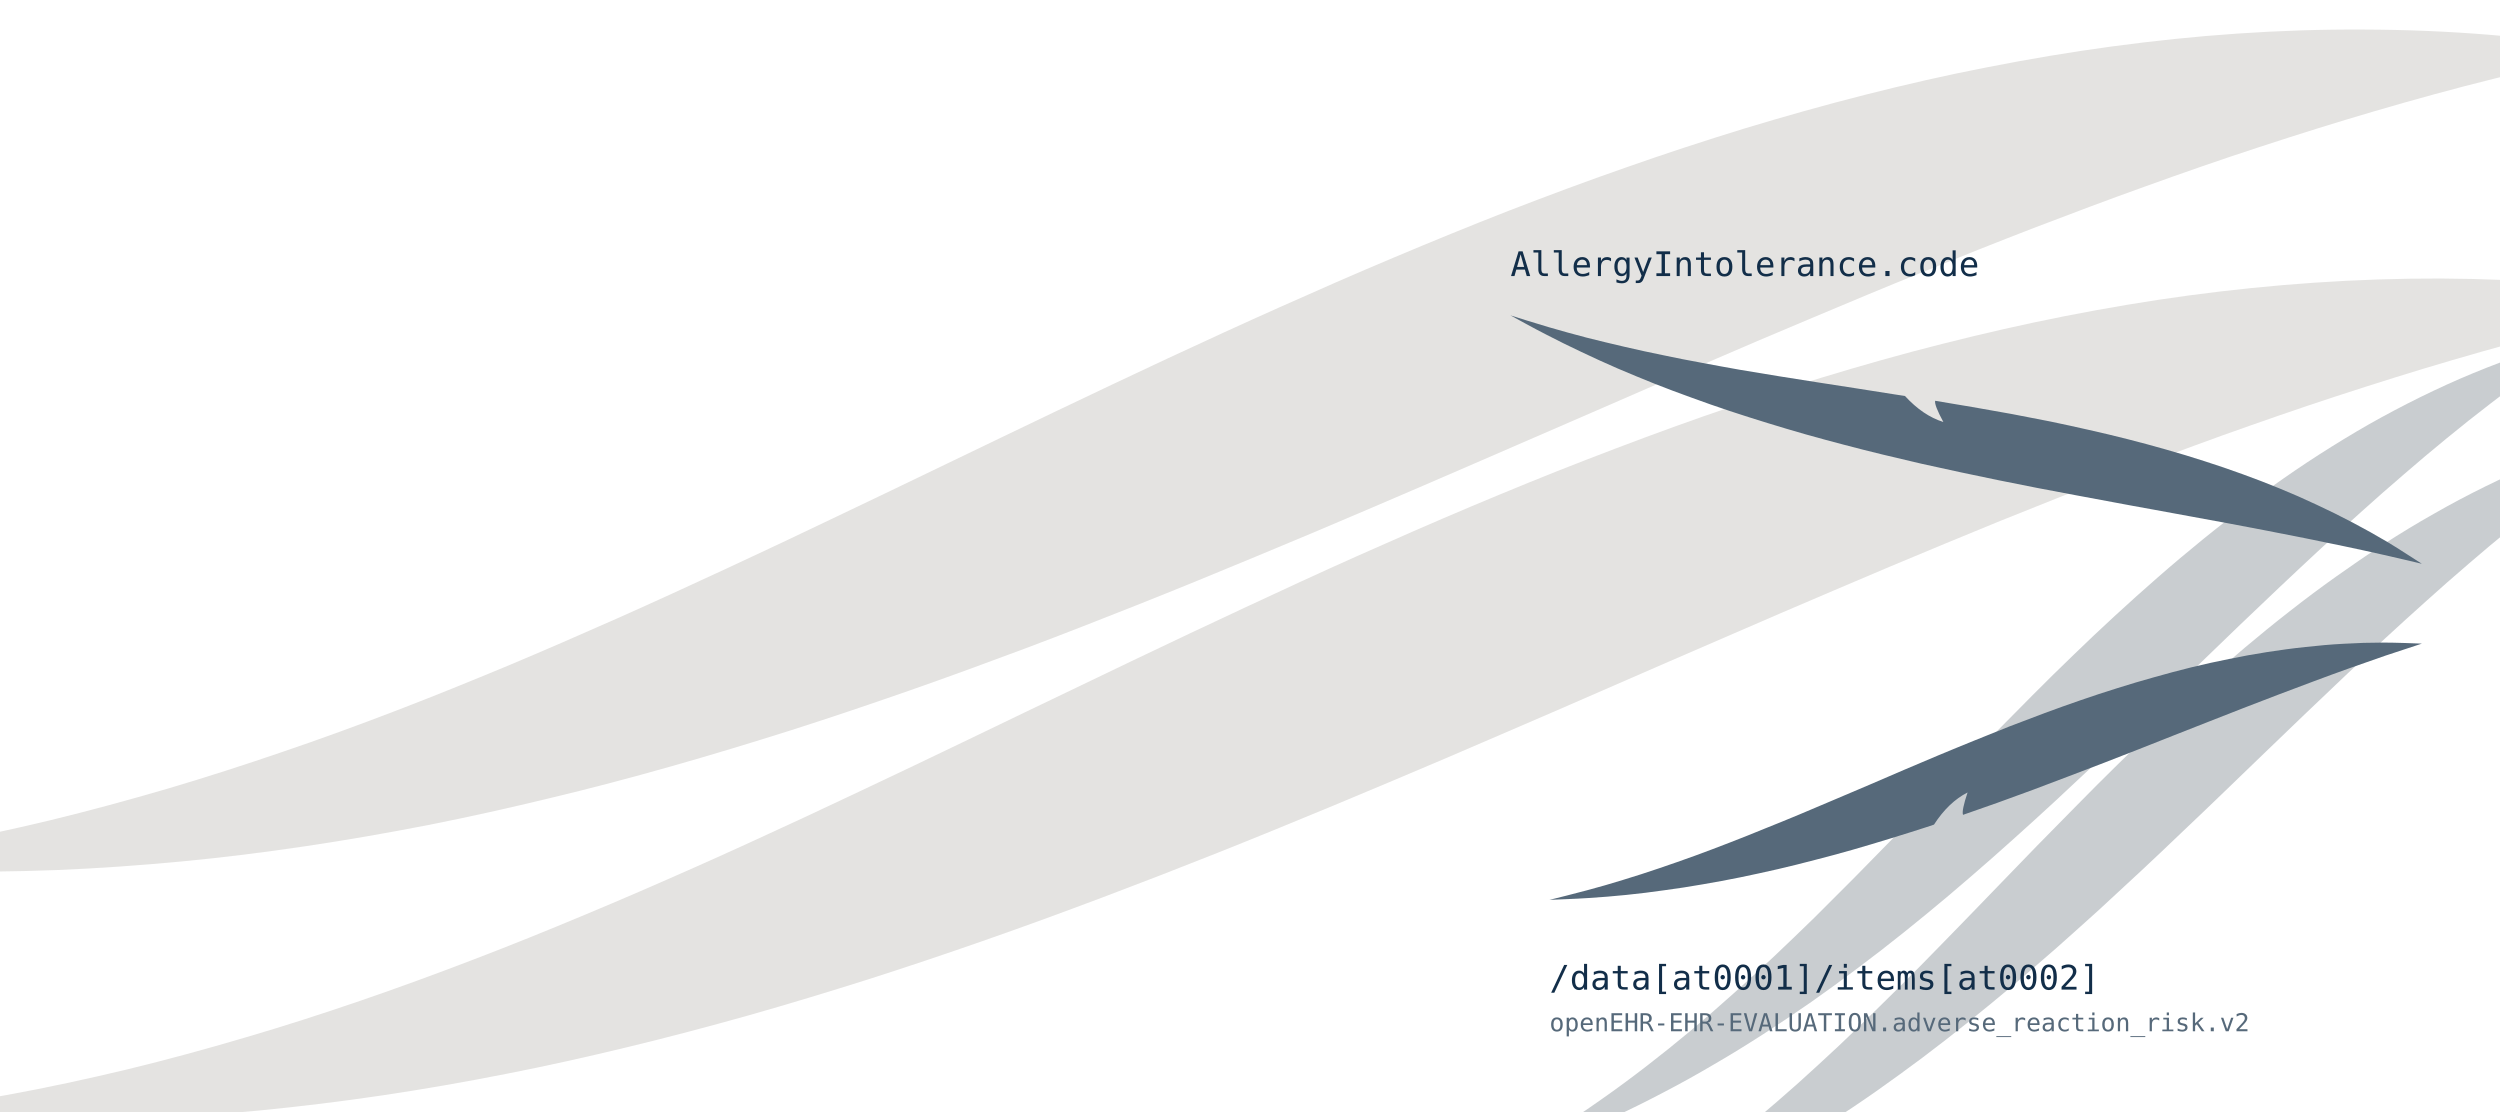
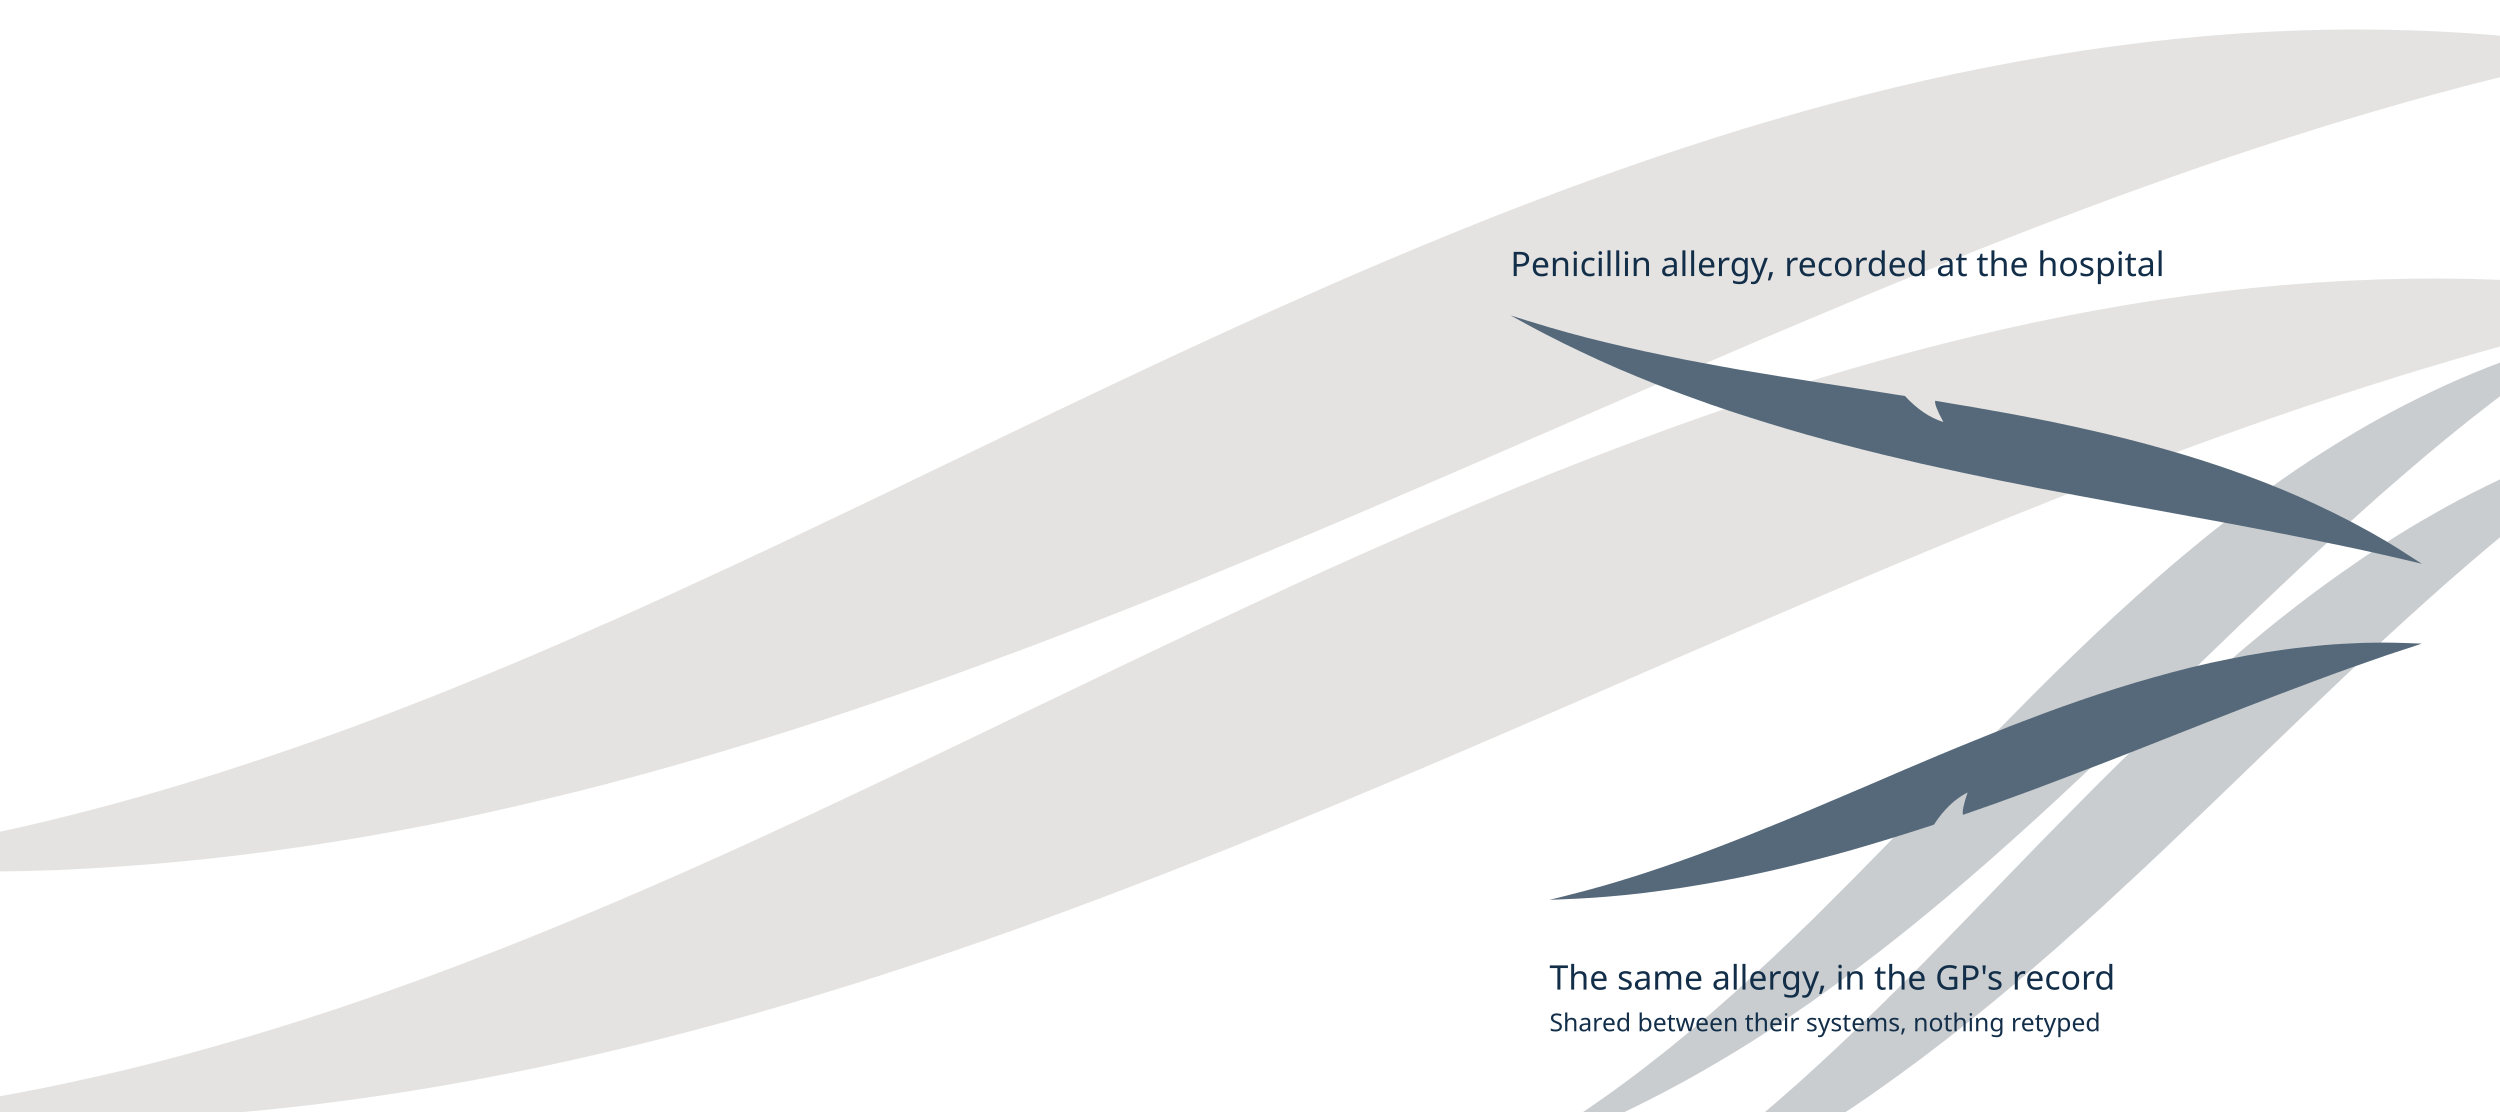
<svg xmlns="http://www.w3.org/2000/svg" class="fig fig-field fig-field--wide" viewBox="0 0 1920 854" width="1920" height="854" aria-hidden="true" focusable="false">
  <path class="strand" fill="#e4e3e1" d="M-149.7,664.4C-133.5,665.2 -85,668.6 -52.7,669.2C-20.5,669.8 11.6,669.4 43.7,668.2C75.7,666.9 107.6,664.6 139.5,661.6C171.3,658.6 203,654.6 234.6,649.9C266.2,645.2 297.7,639.7 329,633.6C360.4,627.4 391.6,620.4 422.6,612.9C453.7,605.5 484.6,597.3 515.3,588.6C546,579.9 576.6,570.6 607,561C637.4,551.3 667.6,541.1 697.7,530.6C727.8,520.1 757.7,509.1 787.4,498C817.2,486.8 846.7,475.2 876.2,463.5C905.6,451.8 934.8,439.8 963.9,427.7C993,415.7 1022,403.4 1050.8,391.1C1079.7,378.8 1108.3,366.4 1136.9,354C1165.5,341.6 1194,329.2 1222.4,316.9C1250.8,304.5 1279.1,292.2 1307.4,280.1C1335.6,267.9 1363.8,255.8 1392.1,244C1420.3,232.1 1448.5,220.3 1476.8,208.9C1505.1,197.4 1533.4,186.1 1561.9,175.1C1590.4,164.2 1619,153.4 1647.8,143.1C1676.6,132.7 1705.6,122.6 1735,113C1764.3,103.4 1793.9,94.1 1824,85.3C1854.1,76.5 1884.5,68.1 1915.6,60.4C1946.6,52.6 1994.5,42.3 2010.3,38.7L2010.3,38.7C1994.1,36.7 1945.3,29.4 1912.8,26.8C1880.3,24.1 1847.8,22.8 1815.3,22.7C1782.9,22.5 1750.4,23.6 1718.2,25.8C1685.9,28 1653.8,31.4 1621.8,35.7C1589.9,40 1558.1,45.4 1526.5,51.6C1494.9,57.7 1463.5,64.9 1432.4,72.8C1401.3,80.7 1370.4,89.4 1339.7,98.7C1309.1,108.1 1278.6,118.1 1248.5,128.7C1218.3,139.2 1188.4,150.4 1158.6,161.9C1128.9,173.5 1099.4,185.6 1070.2,197.9C1040.9,210.2 1011.8,223 982.9,235.9C954,248.8 925.3,262 896.7,275.3C868.2,288.6 839.8,302.1 811.5,315.6C783.1,329.1 755,342.8 726.8,356.3C698.7,369.8 670.7,383.4 642.6,396.7C614.6,410.1 586.6,423.4 558.5,436.4C530.5,449.4 502.4,462.3 474.3,474.8C446.1,487.3 417.9,499.6 389.5,511.5C361.1,523.3 332.6,534.9 303.9,545.9C275.2,556.9 246.3,567.5 217.1,577.4C187.9,587.4 158.5,596.9 128.7,605.7C98.9,614.4 68.9,622.6 38.4,630C7.9,637.3 -23,644 -54.3,649.8C-85.7,655.5 -133.8,661.9 -149.7,664.4Z" />
  <path class="strand" fill="#e4e3e1" d="M-90.3,855.6C-74.2,856.4 -25.6,859.8 6.6,860.5C38.8,861.1 71,860.7 103,859.4C135,858.2 167,855.9 198.8,852.9C230.6,849.8 262.4,845.9 294,841.2C325.5,836.5 357,831 388.4,824.8C419.7,818.7 450.9,811.7 481.9,804.2C513,796.7 543.9,788.5 574.6,779.9C605.3,771.2 635.9,761.9 666.3,752.3C696.7,742.6 727,732.4 757,721.9C787.1,711.4 817,700.4 846.8,689.2C876.5,678 906.1,666.5 935.5,654.8C964.9,643.1 994.1,631.1 1023.3,619C1052.4,606.9 1081.3,594.7 1110.2,582.4C1139,570.1 1167.7,557.6 1196.3,545.3C1224.9,532.9 1253.3,520.5 1281.7,508.1C1310.1,495.8 1338.4,483.5 1366.7,471.3C1395,459.2 1423.2,447.1 1451.4,435.2C1479.7,423.4 1507.8,411.6 1536.1,400.1C1564.5,388.7 1592.7,377.4 1621.2,366.4C1649.7,355.4 1678.3,344.7 1707.1,334.3C1736,324 1764.9,313.9 1794.3,304.3C1823.7,294.7 1853.2,285.4 1883.3,276.6C1913.4,267.8 1943.8,259.4 1974.9,251.6C2005.9,243.9 2053.9,233.6 2069.7,230L2069.7,230C2053.4,228 2004.7,220.7 1972.2,218C1939.7,215.4 1907.1,214.1 1874.6,213.9C1842.2,213.8 1809.8,214.9 1777.5,217.1C1745.3,219.3 1713.1,222.6 1681.1,226.9C1649.2,231.2 1617.4,236.6 1585.8,242.8C1554.3,249 1522.9,256.2 1491.7,264.1C1460.6,271.9 1429.7,280.7 1399.1,290C1368.4,299.3 1338,309.4 1307.8,319.9C1277.6,330.5 1247.7,341.7 1218,353.2C1188.2,364.7 1158.8,376.8 1129.5,389.1C1100.2,401.5 1071.1,414.2 1042.2,427.1C1013.3,440 984.6,453.3 956.1,466.6C927.5,479.9 899.1,493.4 870.8,506.9C842.5,520.4 814.3,534 786.2,547.5C758,561.1 730,574.6 701.9,588C673.9,601.3 645.9,614.6 617.8,627.7C589.8,640.7 561.8,653.6 533.6,666.1C505.4,678.6 477.2,690.9 448.8,702.7C420.4,714.6 392,726.1 363.2,737.1C334.5,748.1 305.6,758.7 276.4,768.7C247.2,778.7 217.8,788.2 188,796.9C158.2,805.7 128.2,813.9 97.7,821.3C67.2,828.6 36.4,835.3 5,841C-26.3,846.8 -74.4,853.2 -90.3,855.6Z" />
  <path class="strand" fill="#c9cdd0" d="M1155.2,891.5C1162.2,889 1183.4,881.6 1197.2,876.1C1211,870.6 1224.6,864.7 1238.1,858.5C1251.5,852.3 1264.8,845.7 1277.9,838.8C1291,832 1303.9,824.8 1316.6,817.3C1329.4,809.9 1342,802.1 1354.4,794.1C1366.8,786.1 1379.1,777.8 1391.2,769.4C1403.3,760.9 1415.2,752.2 1427,743.3C1438.8,734.5 1450.5,725.4 1462,716.2C1473.5,707 1484.9,697.6 1496.2,688.1C1507.5,678.6 1518.6,668.9 1529.7,659.2C1540.7,649.5 1551.6,639.7 1562.5,629.8C1573.3,620 1584.1,610 1594.7,600C1605.4,590.1 1616,580 1626.5,570C1637.1,560 1647.5,549.9 1658,539.9C1668.4,529.9 1678.8,519.8 1689.2,509.9C1699.5,499.9 1709.9,489.9 1720.2,480C1730.6,470.1 1740.9,460.2 1751.3,450.4C1761.7,440.6 1772,430.9 1782.5,421.2C1793,411.5 1803.5,402 1814.1,392.5C1824.7,383 1835.3,373.6 1846.2,364.3C1857,355 1867.9,345.7 1879.1,336.6C1890.2,327.5 1901.5,318.5 1913,309.7C1924.5,300.8 1936.2,292 1948.2,283.4C1960.3,274.8 1979,262.2 1985.2,258L1985.2,258C1977.9,260.1 1956,266 1941.8,270.7C1927.5,275.5 1913.4,280.8 1899.6,286.5C1885.8,292.2 1872.2,298.4 1858.8,305C1845.4,311.6 1832.2,318.6 1819.3,325.9C1806.3,333.3 1793.6,341.1 1781.1,349.1C1768.6,357.1 1756.4,365.5 1744.3,374.1C1732.2,382.8 1720.4,391.7 1708.7,400.8C1697,409.9 1685.5,419.3 1674.2,428.8C1662.9,438.3 1651.8,448.1 1640.8,457.9C1629.8,467.7 1619,477.8 1608.3,487.8C1597.6,497.9 1587.1,508.2 1576.6,518.4C1566.2,528.7 1555.8,539.1 1545.6,549.5C1535.3,559.8 1525.1,570.3 1514.9,580.7C1504.8,591.1 1494.7,601.6 1484.6,612C1474.5,622.4 1464.5,632.8 1454.4,643.2C1444.4,653.5 1434.3,663.8 1424.2,674C1414,684.3 1403.9,694.4 1393.7,704.5C1383.4,714.5 1373.1,724.5 1362.7,734.3C1352.2,744.1 1341.7,753.8 1331,763.3C1320.3,772.9 1309.5,782.3 1298.5,791.5C1287.5,800.7 1276.3,809.7 1264.9,818.5C1253.5,827.3 1241.8,836 1229.9,844.3C1218,852.7 1205.9,860.9 1193.4,868.7C1181,876.6 1161.5,887.7 1155.2,891.5Z" />
  <path class="strand" fill="#c9cdd0" d="M1204.8,960.3C1211.8,957.7 1233.1,950.3 1246.9,944.8C1260.7,939.3 1274.3,933.4 1287.8,927.2C1301.2,921 1314.5,914.4 1327.6,907.6C1340.7,900.7 1353.6,893.5 1366.3,886.1C1379.1,878.6 1391.7,870.8 1404.1,862.8C1416.5,854.8 1428.8,846.6 1440.9,838.1C1453,829.6 1464.9,820.9 1476.7,812.1C1488.5,803.2 1500.2,794.1 1511.7,784.9C1523.2,775.7 1534.6,766.3 1545.9,756.8C1557.2,747.3 1568.3,737.7 1579.4,728C1590.4,718.3 1601.3,708.4 1612.2,698.6C1623,688.7 1633.8,678.7 1644.4,668.8C1655.1,658.8 1665.7,648.8 1676.2,638.7C1686.8,628.7 1697.2,618.7 1707.7,608.6C1718.1,598.6 1728.5,588.6 1738.8,578.6C1749.2,568.6 1759.5,558.6 1769.9,548.7C1780.2,538.8 1790.6,528.9 1801,519.1C1811.3,509.3 1821.7,499.6 1832.2,489.9C1842.7,480.3 1853.1,470.7 1863.8,461.2C1874.4,451.7 1885,442.3 1895.9,433C1906.7,423.7 1917.6,414.5 1928.8,405.4C1939.9,396.3 1951.1,387.3 1962.7,378.4C1974.2,369.5 1985.9,360.8 1997.9,352.2C2010,343.5 2028.7,330.9 2034.8,326.7L2034.8,326.7C2027.6,328.8 2005.7,334.7 1991.5,339.4C1977.2,344.2 1963.1,349.5 1949.3,355.2C1935.5,360.9 1921.9,367.1 1908.5,373.7C1895.1,380.3 1881.9,387.3 1869,394.7C1856,402 1843.3,409.8 1830.8,417.8C1818.3,425.9 1806.1,434.3 1794,442.9C1781.9,451.5 1770,460.4 1758.4,469.5C1746.7,478.6 1735.2,488 1723.9,497.5C1712.6,507.1 1701.5,516.8 1690.5,526.6C1679.5,536.5 1668.7,546.5 1658,556.6C1647.3,566.7 1636.8,576.9 1626.3,587.2C1615.9,597.4 1605.5,607.8 1595.3,618.2C1585,628.6 1574.8,639 1564.6,649.4C1554.5,659.9 1544.4,670.3 1534.3,680.7C1524.2,691.1 1514.2,701.6 1504.1,711.9C1494,722.2 1484,732.6 1473.9,742.8C1463.7,753 1453.6,763.2 1443.3,773.2C1433.1,783.2 1422.8,793.2 1412.4,803C1401.9,812.8 1391.4,822.5 1380.7,832.1C1370,841.6 1359.2,851 1348.2,860.2C1337.2,869.4 1326,878.4 1314.6,887.3C1303.1,896.1 1291.5,904.7 1279.6,913.1C1267.7,921.5 1255.6,929.6 1243.1,937.5C1230.7,945.3 1211.2,956.5 1204.8,960.3Z" />
  <path class="strand" fill="#56697a" d="M1160,242.2C1164.5,244.6 1177.9,252.1 1187,256.7C1196.1,261.4 1205.3,266 1214.5,270.3C1223.7,274.7 1233,278.9 1242.4,283C1251.8,287 1261.2,290.9 1270.7,294.7C1280.2,298.4 1289.8,302.1 1299.4,305.5C1309,309 1318.6,312.4 1328.3,315.6C1338,318.8 1347.7,321.9 1357.5,324.9C1367.2,327.9 1377,330.8 1386.8,333.6C1396.6,336.4 1406.5,339 1416.3,341.6C1426.1,344.2 1436,346.7 1445.9,349.1C1455.8,351.5 1465.6,353.8 1475.5,356.1C1485.4,358.3 1495.3,360.5 1505.2,362.6C1515.1,364.7 1524.9,366.8 1534.8,368.8C1544.7,370.8 1554.6,372.8 1564.4,374.7C1574.3,376.6 1584.1,378.5 1594,380.3C1603.8,382.2 1613.7,384 1623.5,385.8C1633.3,387.7 1643.1,389.4 1652.9,391.2C1662.7,393 1672.5,394.8 1682.3,396.6C1692.1,398.4 1701.9,400.2 1711.7,402C1721.5,403.9 1731.3,405.7 1741.1,407.6C1751,409.5 1760.8,411.4 1770.6,413.4C1780.5,415.4 1790.3,417.4 1800.2,419.5C1810.1,421.6 1820,423.7 1830,426C1839.9,428.2 1855,431.8 1860,433L1860,433C1855.6,430.3 1842.7,421.7 1833.8,416.4C1824.9,411.1 1815.9,406.1 1806.8,401.3C1797.7,396.5 1788.4,391.9 1779.1,387.6C1769.8,383.2 1760.4,379.1 1750.9,375.2C1741.4,371.3 1731.8,367.6 1722.1,364.1C1712.5,360.6 1702.8,357.3 1693.1,354.2C1683.3,351 1673.5,348.1 1663.7,345.3C1653.9,342.5 1644,339.8 1634.1,337.3C1624.2,334.8 1614.3,332.4 1604.4,330.2C1594.5,327.9 1584.5,325.8 1574.6,323.7C1564.6,321.7 1554.7,319.8 1544.7,317.9C1534.8,316.1 1524.6,314.3 1514.8,312.6C1505.1,310.9 1490.9,308.6 1486.2,307.8Q1485.4,311 1492.5,324.1Q1476.8,319.2 1463,304.1C1461.7,303.9 1461.4,303.8 1455.1,302.9C1448.8,301.9 1435.2,299.8 1425.3,298.2C1415.4,296.7 1405.5,295.2 1395.6,293.6C1385.7,292.1 1375.8,290.5 1365.9,288.9C1356,287.3 1346.2,285.7 1336.3,284C1326.4,282.2 1316.6,280.5 1306.8,278.6C1296.9,276.8 1287.1,274.9 1277.3,272.8C1267.5,270.8 1257.7,268.7 1247.9,266.4C1238.1,264.1 1228.3,261.8 1218.5,259.3C1208.7,256.7 1199,254.1 1189.2,251.2C1179.5,248.4 1164.9,243.7 1160,242.2Z" />
  <path class="strand" fill="#56697a" d="M1190,691.1C1194.9,690.8 1209.7,690.4 1219.6,689.7C1229.4,689.1 1239.2,688.3 1249,687.3C1258.8,686.3 1268.6,685.1 1278.3,683.7C1288.1,682.4 1297.8,680.9 1307.5,679.2C1317.2,677.6 1326.9,675.7 1336.5,673.8C1346.2,671.8 1355.8,669.7 1365.4,667.5C1374.9,665.3 1384.5,662.9 1394,660.4C1403.5,658 1413,655.4 1422.5,652.7C1431.9,650 1441.3,647.2 1450.7,644.3C1460.1,641.5 1473,637.3 1478.7,635.5C1484.5,633.6 1484.2,633.7 1485.3,633.3Q1496.4,616.1 1511.1,608.6Q1506.4,622.7 1507.6,625.8C1512,624.2 1525.1,619.7 1534.1,616.5C1543.1,613.2 1552.4,609.8 1561.5,606.5C1570.6,603.1 1579.6,599.7 1588.7,596.2C1597.7,592.8 1606.7,589.3 1615.7,585.9C1624.7,582.4 1633.6,578.9 1642.6,575.4C1651.5,571.9 1660.5,568.3 1669.4,564.8C1678.3,561.3 1687.2,557.8 1696.1,554.3C1705.1,550.8 1714,547.3 1722.9,543.8C1731.8,540.4 1740.8,536.9 1749.7,533.5C1758.7,530.1 1767.7,526.7 1776.8,523.3C1785.8,519.9 1794.9,516.6 1804.1,513.3C1813.2,510.1 1822.5,506.8 1831.8,503.6C1841.1,500.5 1855.3,495.8 1860,494.3L1860,494.3C1855,494.1 1840,493.5 1830.1,493.5C1820.1,493.5 1810.2,493.8 1800.2,494.4C1790.3,494.9 1780.4,495.8 1770.6,496.9C1760.7,497.9 1750.9,499.3 1741.1,500.8C1731.3,502.3 1721.6,504.1 1711.9,506.1C1702.2,508 1692.5,510.2 1683,512.5C1673.4,514.9 1663.8,517.4 1654.4,520.1C1644.9,522.7 1635.4,525.6 1626.1,528.5C1616.7,531.4 1607.4,534.5 1598.1,537.7C1588.8,540.9 1579.6,544.2 1570.4,547.6C1561.3,551 1552.1,554.5 1543,558C1534,561.6 1524.9,565.2 1515.9,568.9C1506.9,572.5 1497.9,576.3 1488.9,580C1480,583.8 1471.1,587.6 1462.2,591.3C1453.3,595.1 1444.4,599 1435.5,602.8C1426.6,606.5 1417.7,610.4 1408.9,614.1C1400,617.9 1391.1,621.7 1382.2,625.4C1373.4,629.1 1364.5,632.7 1355.5,636.3C1346.6,640 1337.7,643.5 1328.7,647C1319.7,650.5 1310.7,653.9 1301.7,657.2C1292.6,660.5 1283.5,663.7 1274.3,666.8C1265.2,669.9 1256,672.9 1246.7,675.7C1237.4,678.6 1228,681.3 1218.6,683.8C1209.1,686.4 1194.8,689.9 1190,691.1Z" />
-   <text class="fig-label" x="1160" y="212" font-family="'Atkinson Hyperlegible Mono', 'Atkinson Mono Fallback', monospace" font-size="26" fill="#122e49">AllergyIntolerance.code</text>
-   <text class="fig-label" x="1190" y="760" font-family="'Atkinson Hyperlegible Mono', 'Atkinson Mono Fallback', monospace" font-size="26" fill="#122e49">/data[at0001]/items[at0002]</text>
-   <text class="fig-label" x="1190" y="792" font-family="'Atkinson Hyperlegible Mono', 'Atkinson Mono Fallback', monospace" font-size="19" fill="#56697a">openEHR-EHR-EVALUATION.adverse_reaction_risk.v2</text>
+   <text class="fig-label" x="1160" y="212" font-family="'Atkinson Hyperlegible Next', 'Atkinson Next Fallback', sans-serif" font-size="26" fill="#122e49">Penicillin allergy, recorded at the hospital</text>
+   <text class="fig-label" x="1190" y="760" font-family="'Atkinson Hyperlegible Next', 'Atkinson Next Fallback', sans-serif" font-size="26" fill="#122e49">The same allergy, in the GP's record</text>
+   <text class="fig-label" x="1190" y="792" font-family="'Atkinson Hyperlegible Next', 'Atkinson Next Fallback', sans-serif" font-size="19" fill="#122e49">Shared between their systems, nothing retyped</text>
</svg>
